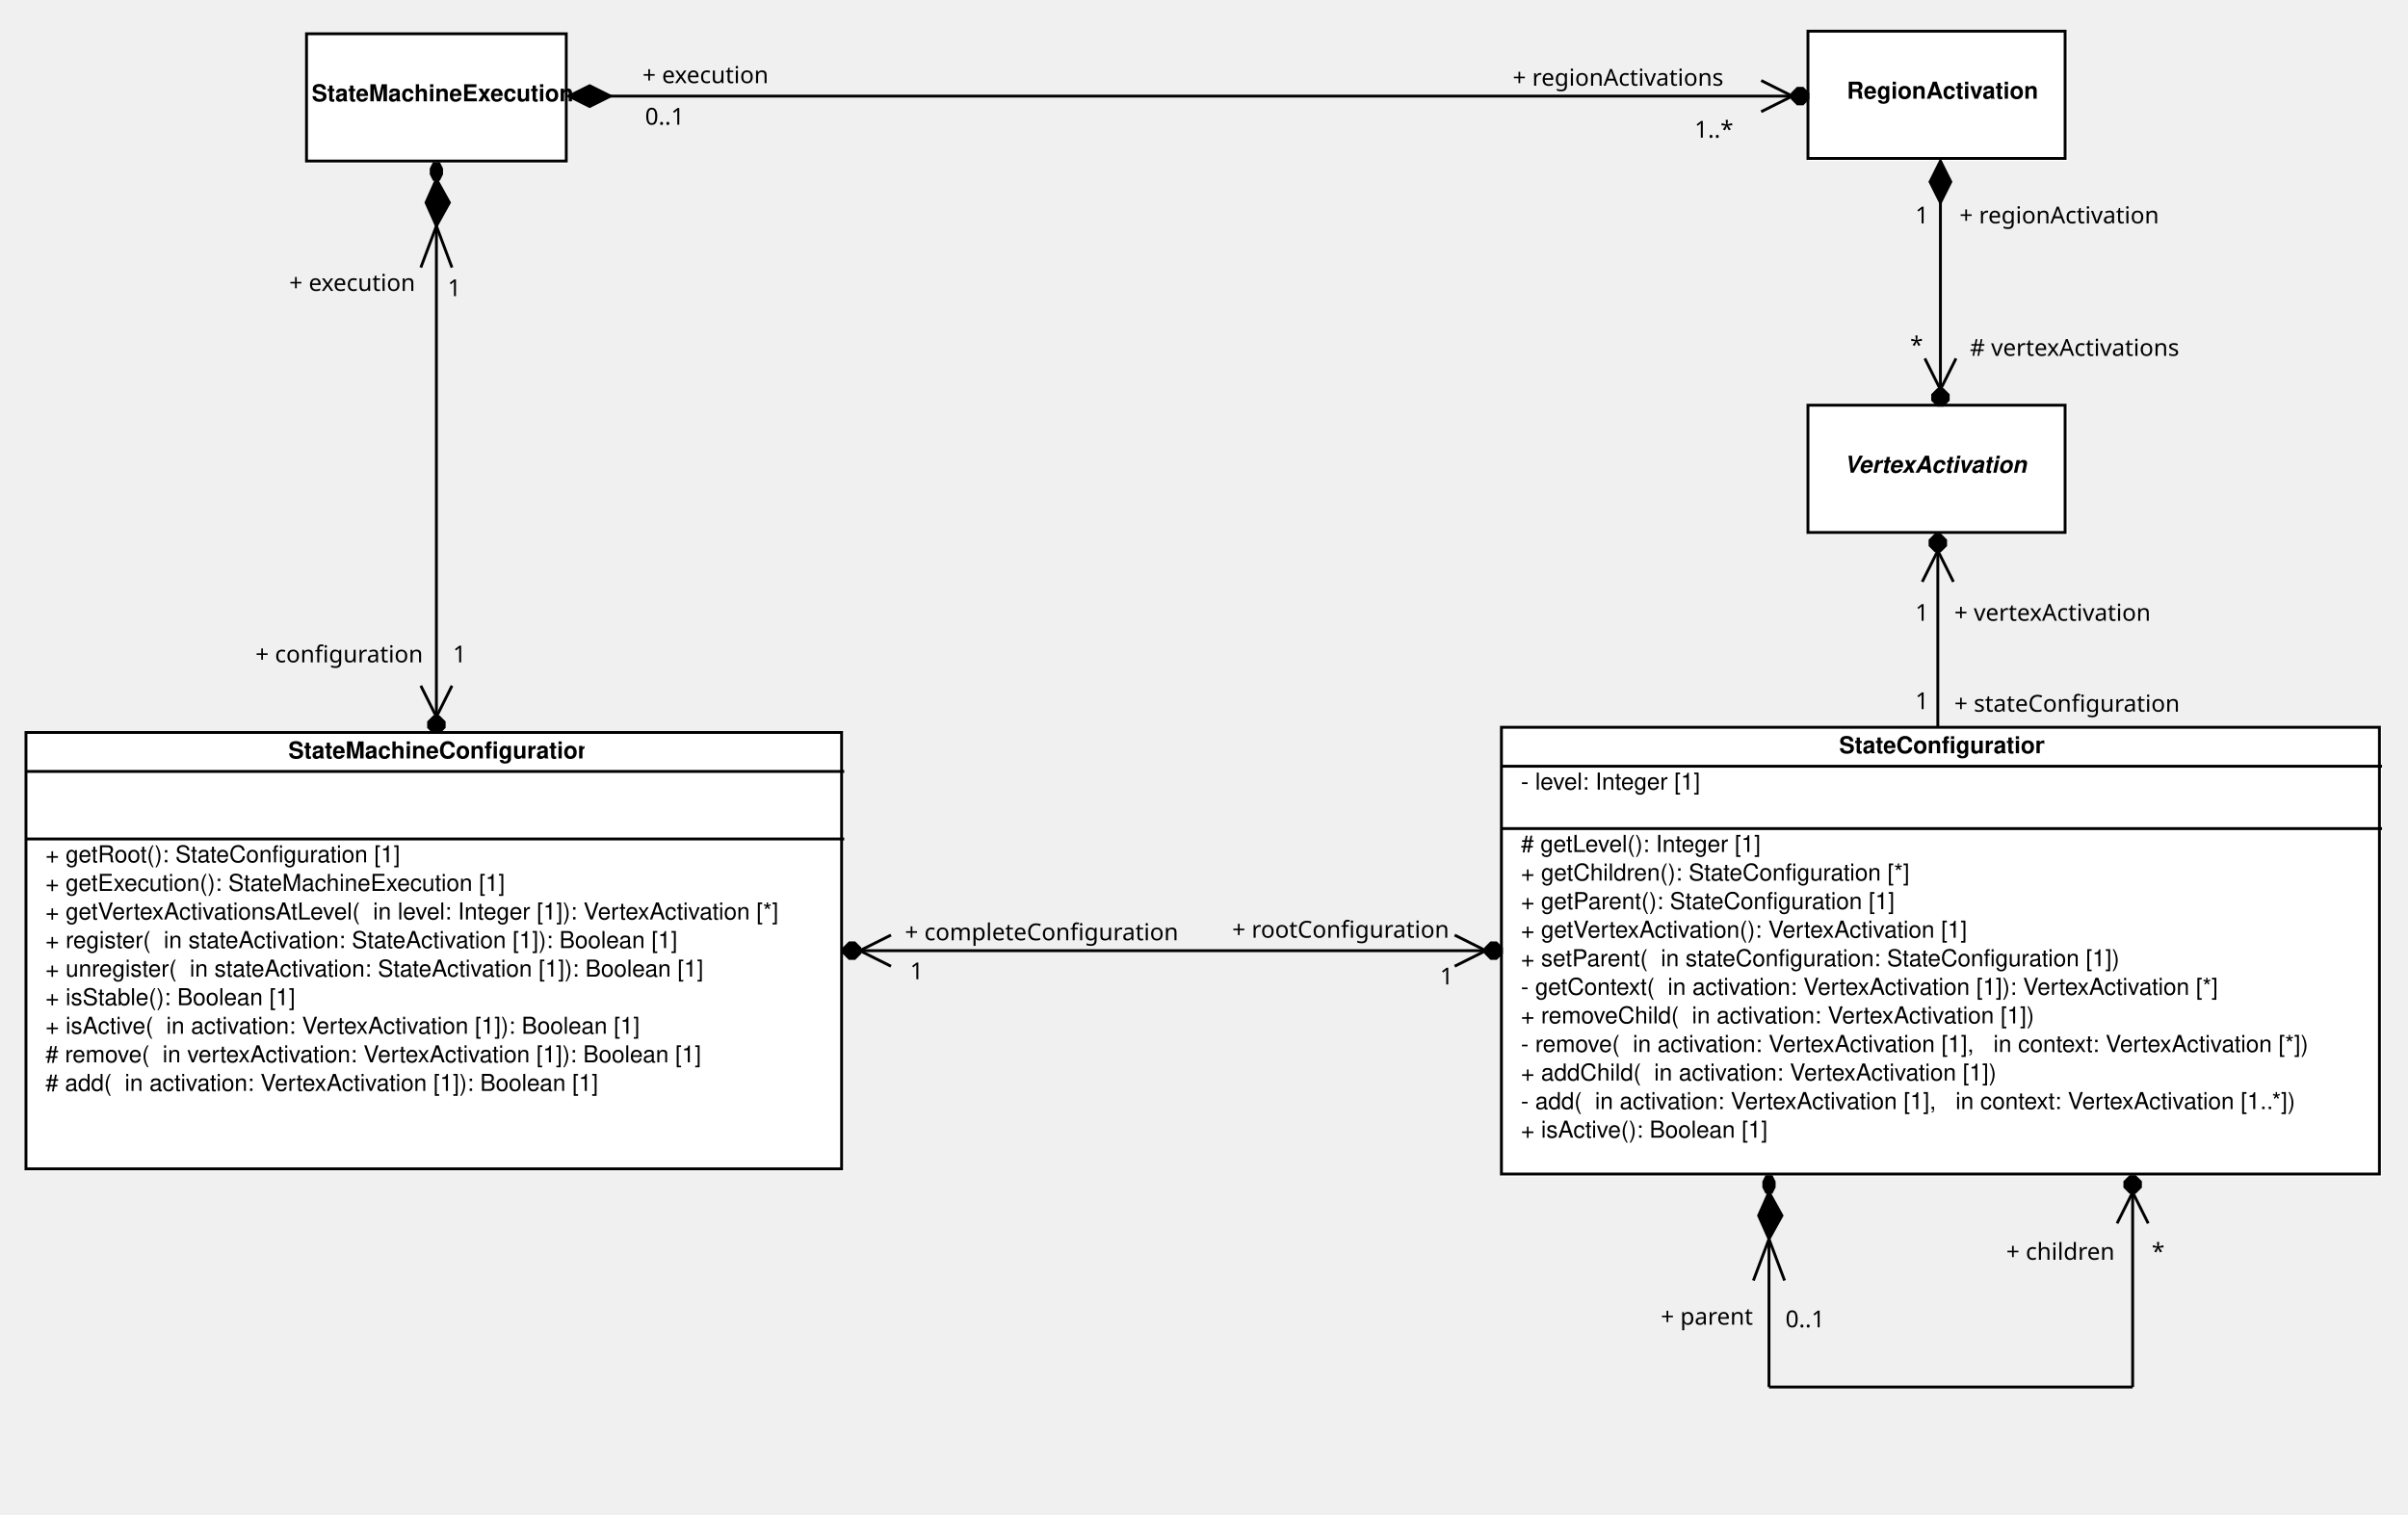
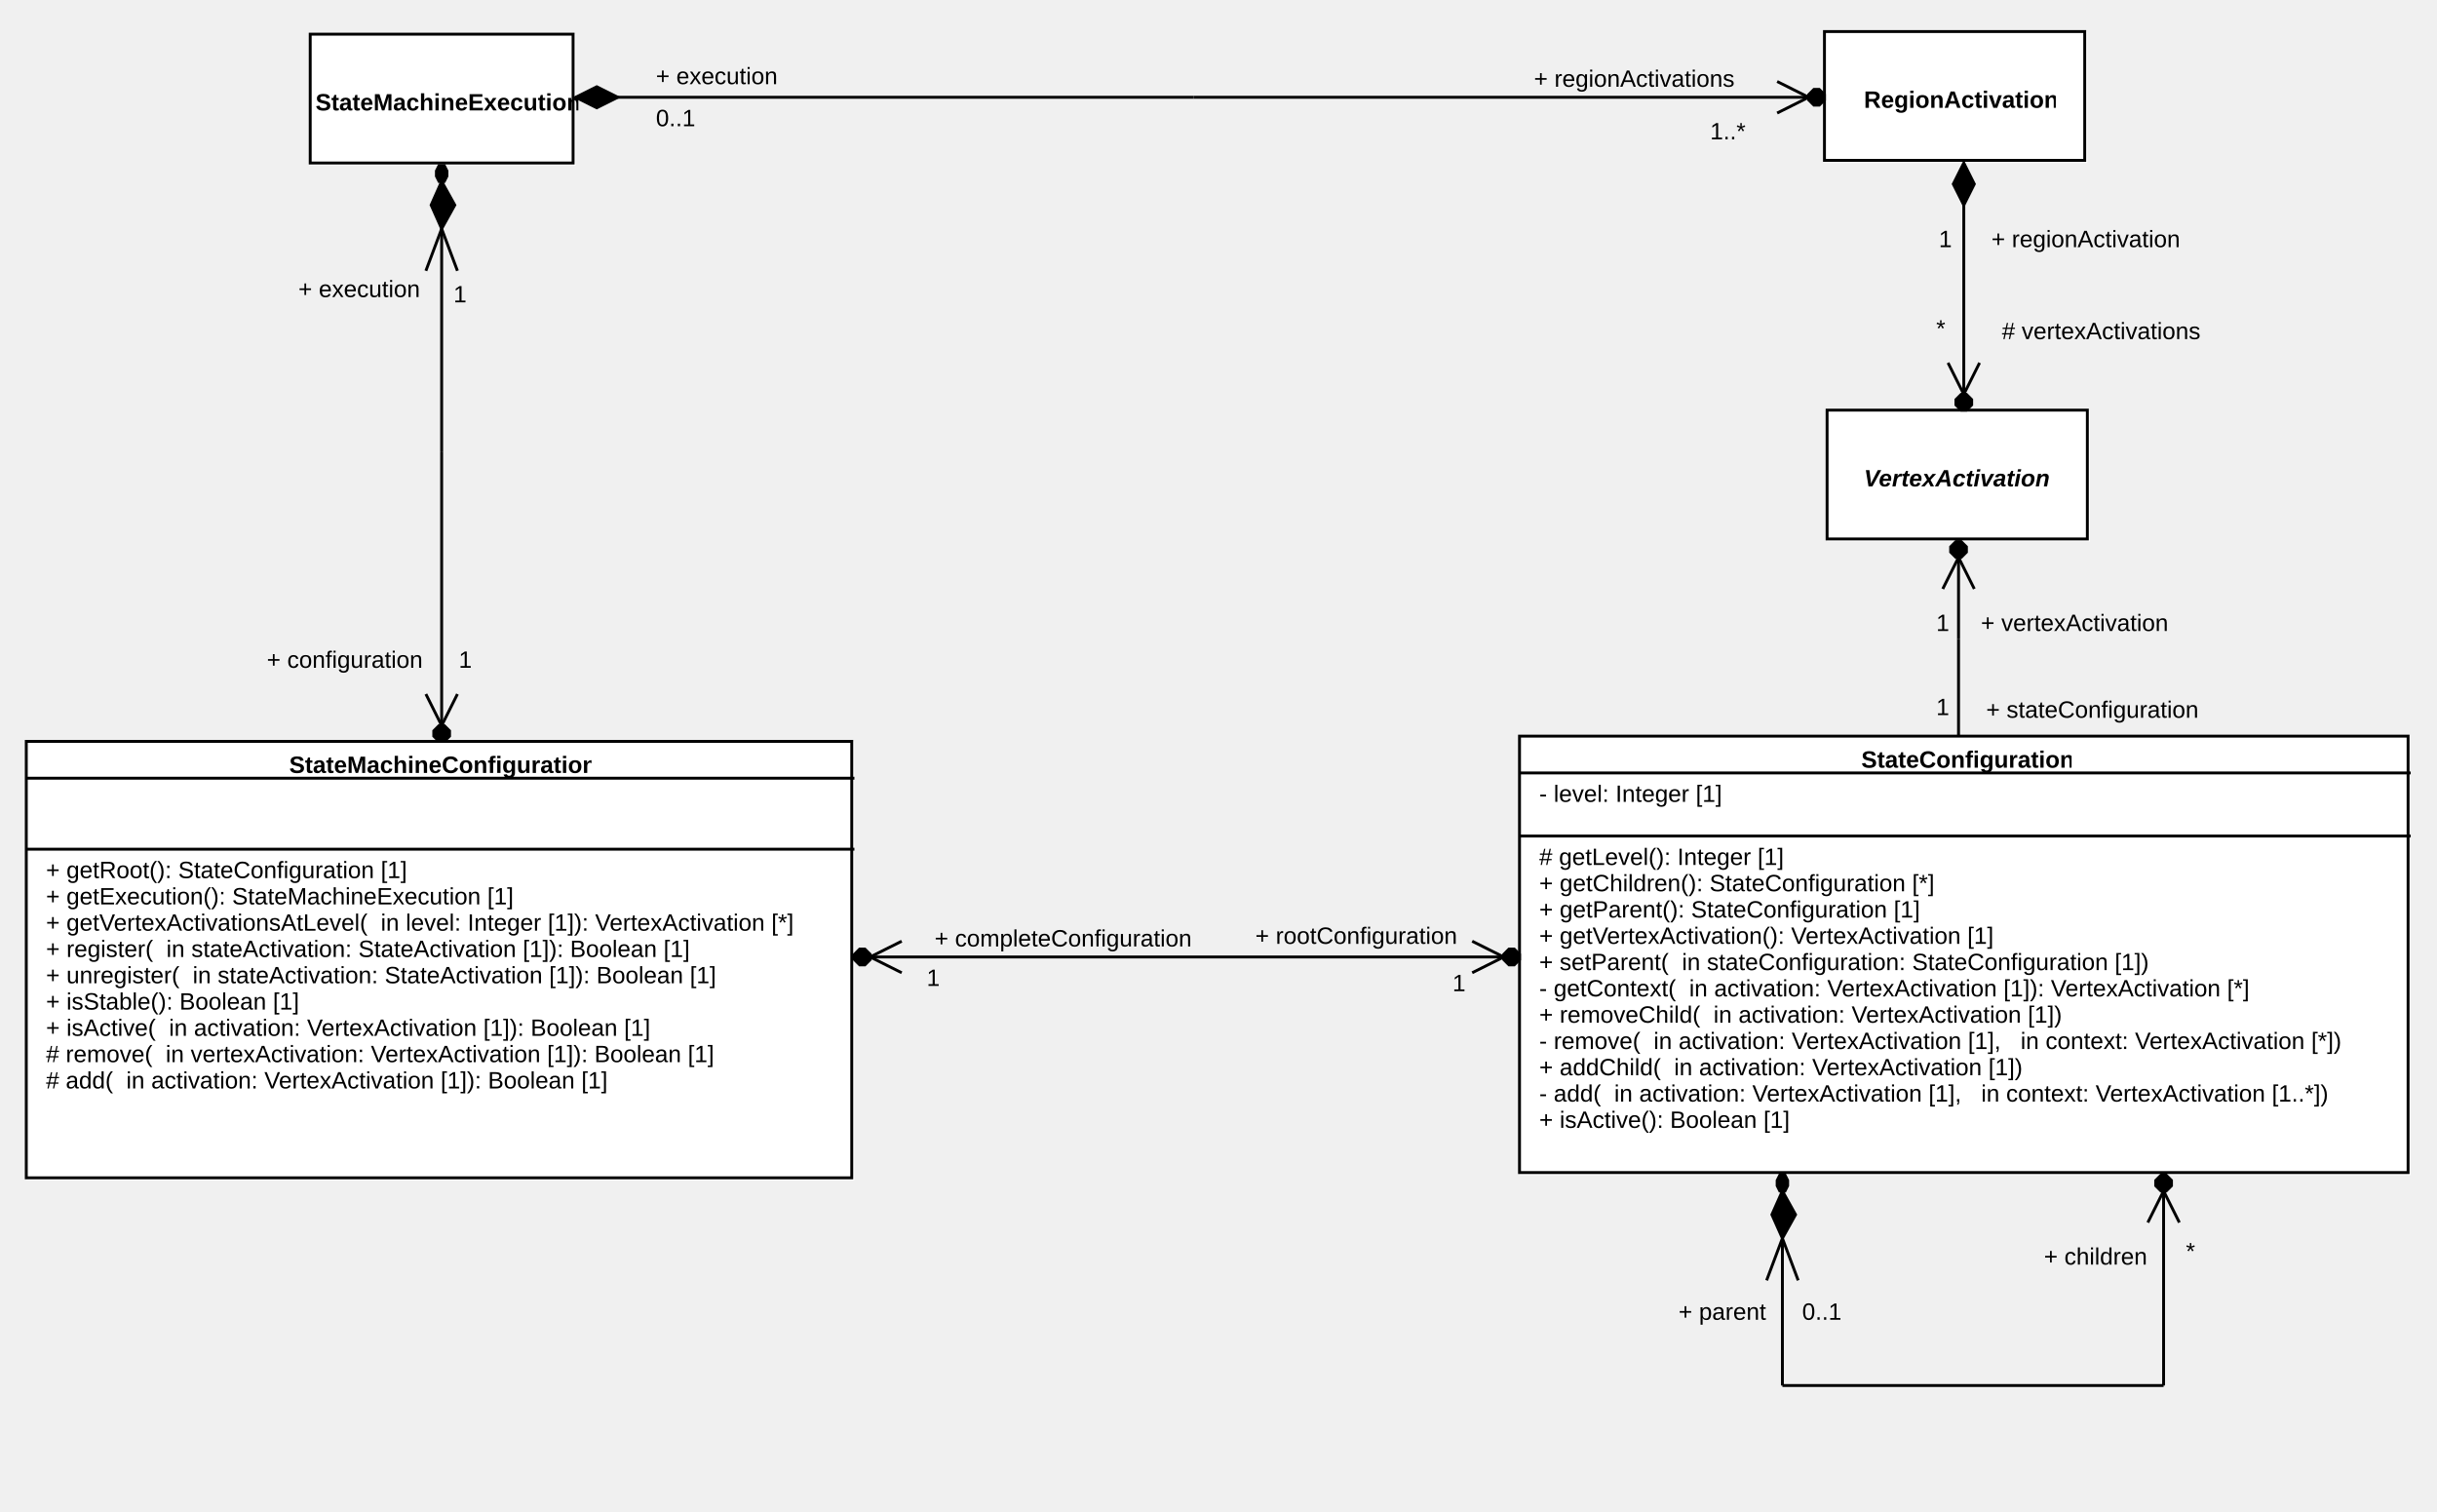
- <svg xmlns="http://www.w3.org/2000/svg" stroke-dasharray="none" shape-rendering="auto" font-family="'Dialog'" width="927" text-rendering="auto" fill-opacity="1" contentScriptType="text/ecmascript" color-interpolation="auto" color-rendering="auto" preserveAspectRatio="xMidYMid meet" font-size="12" viewBox="0 0 927 583" fill="black" stroke="black" image-rendering="auto" stroke-miterlimit="10" zoomAndPan="magnify" version="1.0" stroke-linecap="square" stroke-linejoin="miter" contentStyleType="text/css" font-style="normal" height="583" stroke-width="1" stroke-dashoffset="0" font-weight="normal" stroke-opacity="1">
+ <svg xmlns="http://www.w3.org/2000/svg" stroke-dasharray="none" shape-rendering="auto" font-family="'Dialog'" width="927" text-rendering="auto" fill-opacity="1" contentScriptType="text/ecmascript" color-interpolation="auto" color-rendering="auto" preserveAspectRatio="xMidYMid meet" font-size="12" viewBox="0 0 927 575" fill="black" stroke="black" image-rendering="auto" stroke-miterlimit="10" zoomAndPan="magnify" version="1.0" stroke-linecap="square" stroke-linejoin="miter" contentStyleType="text/css" font-style="normal" height="575" stroke-width="1" stroke-dashoffset="0" font-weight="normal" stroke-opacity="1">
  <defs id="genericDefs" />
  <g>
    <defs id="defs1">
      <clipPath clipPathUnits="userSpaceOnUse" id="clipPath1">
-         <path d="M9 281 L326 281 L326 452 L9 452 L9 281 Z" />
+         <path d="M9 281 L326 281 L326 450 L9 450 L9 281 Z" />
      </clipPath>
      <clipPath clipPathUnits="userSpaceOnUse" id="clipPath2">
-         <path d="M110 284 L225 284 L225 297 L110 297 L110 284 Z" />
+         <path d="M109 284 L225 284 L225 296 L109 296 L109 284 Z" />
      </clipPath>
      <clipPath clipPathUnits="userSpaceOnUse" id="clipPath3">
-         <path d="M9 296 L326 296 L326 323 L9 323 L9 296 Z" />
+         <path d="M9 295 L326 295 L326 323 L9 323 L9 295 Z" />
      </clipPath>
      <clipPath clipPathUnits="userSpaceOnUse" id="clipPath4">
-         <path d="M14 324 L161 324 L161 337 L14 337 L14 324 Z" />
+         <path d="M14 324 L161 324 L161 336 L14 336 L14 324 Z" />
      </clipPath>
      <clipPath clipPathUnits="userSpaceOnUse" id="clipPath5">
-         <path d="M14 335 L204 335 L204 348 L14 348 L14 335 Z" />
+         <path d="M14 334 L204 334 L204 346 L14 346 L14 334 Z" />
      </clipPath>
      <clipPath clipPathUnits="userSpaceOnUse" id="clipPath6">
-         <path d="M14 346 L321 346 L321 359 L14 359 L14 346 Z" />
+         <path d="M14 344 L321 344 L321 356 L14 356 L14 344 Z" />
      </clipPath>
      <clipPath clipPathUnits="userSpaceOnUse" id="clipPath7">
-         <path d="M14 357 L278 357 L278 370 L14 370 L14 357 Z" />
+         <path d="M14 354 L278 354 L278 366 L14 366 L14 354 Z" />
      </clipPath>
      <clipPath clipPathUnits="userSpaceOnUse" id="clipPath8">
-         <path d="M14 368 L288 368 L288 381 L14 381 L14 368 Z" />
+         <path d="M14 364 L288 364 L288 376 L14 376 L14 364 Z" />
      </clipPath>
      <clipPath clipPathUnits="userSpaceOnUse" id="clipPath9">
-         <path d="M14 379 L119 379 L119 392 L14 392 L14 379 Z" />
+         <path d="M14 374 L119 374 L119 386 L14 386 L14 374 Z" />
      </clipPath>
      <clipPath clipPathUnits="userSpaceOnUse" id="clipPath10">
-         <path d="M14 390 L263 390 L263 403 L14 403 L14 390 Z" />
+         <path d="M14 384 L263 384 L263 396 L14 396 L14 384 Z" />
      </clipPath>
      <clipPath clipPathUnits="userSpaceOnUse" id="clipPath11">
-         <path d="M14 401 L287 401 L287 414 L14 414 L14 401 Z" />
+         <path d="M14 394 L287 394 L287 406 L14 406 L14 394 Z" />
      </clipPath>
      <clipPath clipPathUnits="userSpaceOnUse" id="clipPath12">
-         <path d="M14 412 L245 412 L245 425 L14 425 L14 412 Z" />
+         <path d="M14 404 L245 404 L245 416 L14 416 L14 404 Z" />
      </clipPath>
      <clipPath clipPathUnits="userSpaceOnUse" id="clipPath13">
-         <path d="M9 322 L326 322 L326 451 L9 451 L9 322 Z" />
+         <path d="M9 322 L326 322 L326 449 L9 449 L9 322 Z" />
      </clipPath>
      <clipPath clipPathUnits="userSpaceOnUse" id="clipPath14">
-         <path d="M577 279 L918 279 L918 454 L577 454 L577 279 Z" />
+         <path d="M577 279 L918 279 L918 448 L577 448 L577 279 Z" />
      </clipPath>
      <clipPath clipPathUnits="userSpaceOnUse" id="clipPath15">
-         <path d="M707 282 L787 282 L787 295 L707 295 L707 282 Z" />
+         <path d="M707 282 L788 282 L788 294 L707 294 L707 282 Z" />
      </clipPath>
      <clipPath clipPathUnits="userSpaceOnUse" id="clipPath16">
-         <path d="M582 296 L661 296 L661 309 L582 309 L582 296 Z" />
+         <path d="M582 295 L661 295 L661 307 L582 307 L582 295 Z" />
      </clipPath>
      <clipPath clipPathUnits="userSpaceOnUse" id="clipPath17">
-         <path d="M577 294 L918 294 L918 319 L577 319 L577 294 Z" />
+         <path d="M577 293 L918 293 L918 318 L577 318 L577 293 Z" />
      </clipPath>
      <clipPath clipPathUnits="userSpaceOnUse" id="clipPath18">
-         <path d="M582 320 L685 320 L685 333 L582 333 L582 320 Z" />
+         <path d="M582 319 L685 319 L685 331 L582 331 L582 319 Z" />
      </clipPath>
      <clipPath clipPathUnits="userSpaceOnUse" id="clipPath19">
-         <path d="M582 331 L742 331 L742 344 L582 344 L582 331 Z" />
+         <path d="M582 329 L742 329 L742 341 L582 341 L582 329 Z" />
      </clipPath>
      <clipPath clipPathUnits="userSpaceOnUse" id="clipPath20">
-         <path d="M582 342 L737 342 L737 355 L582 355 L582 342 Z" />
+         <path d="M582 339 L737 339 L737 351 L582 351 L582 339 Z" />
      </clipPath>
      <clipPath clipPathUnits="userSpaceOnUse" id="clipPath21">
-         <path d="M582 353 L770 353 L770 366 L582 366 L582 353 Z" />
+         <path d="M582 349 L770 349 L770 361 L582 361 L582 349 Z" />
      </clipPath>
      <clipPath clipPathUnits="userSpaceOnUse" id="clipPath22">
-         <path d="M582 364 L828 364 L828 377 L582 377 L582 364 Z" />
+         <path d="M582 359 L828 359 L828 371 L582 371 L582 359 Z" />
      </clipPath>
      <clipPath clipPathUnits="userSpaceOnUse" id="clipPath23">
-         <path d="M582 375 L875 375 L875 388 L582 388 L582 375 Z" />
+         <path d="M582 369 L875 369 L875 381 L582 381 L582 369 Z" />
      </clipPath>
      <clipPath clipPathUnits="userSpaceOnUse" id="clipPath24">
-         <path d="M582 386 L795 386 L795 399 L582 399 L582 386 Z" />
+         <path d="M582 379 L795 379 L795 391 L582 391 L582 379 Z" />
      </clipPath>
      <clipPath clipPathUnits="userSpaceOnUse" id="clipPath25">
-         <path d="M582 397 L913 397 L913 410 L582 410 L582 397 Z" />
+         <path d="M582 389 L913 389 L913 401 L582 401 L582 389 Z" />
      </clipPath>
      <clipPath clipPathUnits="userSpaceOnUse" id="clipPath26">
-         <path d="M582 408 L780 408 L780 421 L582 421 L582 408 Z" />
+         <path d="M582 399 L780 399 L780 411 L582 411 L582 399 Z" />
      </clipPath>
      <clipPath clipPathUnits="userSpaceOnUse" id="clipPath27">
-         <path d="M582 419 L909 419 L909 432 L582 432 L582 419 Z" />
+         <path d="M582 409 L909 409 L909 421 L582 421 L582 409 Z" />
      </clipPath>
      <clipPath clipPathUnits="userSpaceOnUse" id="clipPath28">
-         <path d="M582 430 L687 430 L687 443 L582 443 L582 430 Z" />
+         <path d="M582 419 L687 419 L687 431 L582 431 L582 419 Z" />
      </clipPath>
      <clipPath clipPathUnits="userSpaceOnUse" id="clipPath29">
-         <path d="M577 318 L918 318 L918 453 L577 453 L577 318 Z" />
+         <path d="M577 317 L918 317 L918 447 L577 447 L577 317 Z" />
      </clipPath>
      <clipPath clipPathUnits="userSpaceOnUse" id="clipPath30">
-         <path d="M695 155 L797 155 L797 207 L695 207 L695 155 Z" />
+         <path d="M694 155 L796 155 L796 207 L694 207 L694 155 Z" />
      </clipPath>
      <clipPath clipPathUnits="userSpaceOnUse" id="clipPath31">
-         <path d="M709 174 L784 174 L784 187 L709 187 L709 174 Z" />
+         <path d="M708 175 L783 175 L783 187 L708 187 L708 175 Z" />
      </clipPath>
      <clipPath clipPathUnits="userSpaceOnUse" id="clipPath32">
        <path d="M117 12 L220 12 L220 64 L117 64 L117 12 Z" />
      </clipPath>
      <clipPath clipPathUnits="userSpaceOnUse" id="clipPath33">
-         <path d="M119 31 L220 31 L220 44 L119 44 L119 31 Z" />
+         <path d="M119 32 L220 32 L220 44 L119 44 L119 32 Z" />
      </clipPath>
      <clipPath clipPathUnits="userSpaceOnUse" id="clipPath34">
-         <path d="M695 11 L797 11 L797 63 L695 63 L695 11 Z" />
+         <path d="M693 11 L795 11 L795 63 L693 63 L693 11 Z" />
      </clipPath>
      <clipPath clipPathUnits="userSpaceOnUse" id="clipPath35">
-         <path d="M710 30 L784 30 L784 43 L710 43 L710 30 Z" />
+         <path d="M708 31 L782 31 L782 43 L708 43 L708 31 Z" />
      </clipPath>
      <clipPath clipPathUnits="userSpaceOnUse" id="clipPath36">
-         <path d="M-1 -1 L928 -1 L928 584 L-1 584 L-1 -1 Z" />
+         <path d="M-1 -1 L928 -1 L928 576 L-1 576 L-1 -1 Z" />
      </clipPath>
      <clipPath clipPathUnits="userSpaceOnUse" id="clipPath37">
-         <path d="M636 500 L678 500 L678 513 L636 513 L636 500 Z" />
+         <path d="M635 492 L674 492 L674 504 L635 504 L635 492 Z" />
      </clipPath>
      <clipPath clipPathUnits="userSpaceOnUse" id="clipPath38">
-         <path d="M769 475 L818 475 L818 488 L769 488 L769 475 Z" />
+         <path d="M774 471 L819 471 L819 483 L774 483 L774 471 Z" />
      </clipPath>
      <clipPath clipPathUnits="userSpaceOnUse" id="clipPath39">
-         <path d="M684 501 L707 501 L707 514 L684 514 L684 501 Z" />
+         <path d="M682 492 L703 492 L703 504 L682 504 L682 492 Z" />
      </clipPath>
      <clipPath clipPathUnits="userSpaceOnUse" id="clipPath40">
-         <path d="M825 475 L835 475 L835 488 L825 488 L825 475 Z" />
+         <path d="M828 469 L837 469 L837 481 L828 481 L828 469 Z" />
      </clipPath>
      <clipPath clipPathUnits="userSpaceOnUse" id="clipPath41">
-         <path d="M674 452 L689 452 L689 495 L674 495 L674 452 Z" />
+         <path d="M671 446 L686 446 L686 489 L671 489 L671 446 Z" />
      </clipPath>
      <clipPath clipPathUnits="userSpaceOnUse" id="clipPath42">
-         <path d="M814 452 L829 452 L829 473 L814 473 L814 452 Z" />
+         <path d="M816 446 L831 446 L831 467 L816 467 L816 446 Z" />
      </clipPath>
      <clipPath clipPathUnits="userSpaceOnUse" id="clipPath43">
-         <path d="M345 352 L460 352 L460 365 L345 365 L345 352 Z" />
+         <path d="M352 350 L456 350 L456 362 L352 362 L352 350 Z" />
      </clipPath>
      <clipPath clipPathUnits="userSpaceOnUse" id="clipPath44">
-         <path d="M471 351 L563 351 L563 364 L471 364 L471 351 Z" />
+         <path d="M474 349 L557 349 L557 361 L474 361 L474 349 Z" />
      </clipPath>
      <clipPath clipPathUnits="userSpaceOnUse" id="clipPath45">
-         <path d="M347 367 L358 367 L358 380 L347 380 L347 367 Z" />
+         <path d="M349 365 L359 365 L359 377 L349 377 L349 365 Z" />
      </clipPath>
      <clipPath clipPathUnits="userSpaceOnUse" id="clipPath46">
-         <path d="M551 369 L562 369 L562 382 L551 382 L551 369 Z" />
+         <path d="M549 367 L559 367 L559 379 L549 379 L549 367 Z" />
      </clipPath>
      <clipPath clipPathUnits="userSpaceOnUse" id="clipPath47">
-         <path d="M324 359 L345 359 L345 374 L324 374 L324 359 Z" />
+         <path d="M324 357 L345 357 L345 372 L324 372 L324 357 Z" />
      </clipPath>
      <clipPath clipPathUnits="userSpaceOnUse" id="clipPath48">
-         <path d="M559 359 L580 359 L580 374 L559 374 L559 359 Z" />
+         <path d="M559 357 L580 357 L580 372 L559 372 L559 357 Z" />
      </clipPath>
      <clipPath clipPathUnits="userSpaceOnUse" id="clipPath49">
-         <path d="M749 264 L845 264 L845 277 L749 277 L749 264 Z" />
+         <path d="M752 263 L840 263 L840 275 L752 275 L752 263 Z" />
      </clipPath>
      <clipPath clipPathUnits="userSpaceOnUse" id="clipPath50">
-         <path d="M749 229 L834 229 L834 242 L749 242 L749 229 Z" />
+         <path d="M750 230 L830 230 L830 242 L750 242 L750 230 Z" />
      </clipPath>
      <clipPath clipPathUnits="userSpaceOnUse" id="clipPath51">
-         <path d="M734 263 L745 263 L745 276 L734 276 L734 263 Z" />
+         <path d="M733 262 L743 262 L743 274 L733 274 L733 262 Z" />
      </clipPath>
      <clipPath clipPathUnits="userSpaceOnUse" id="clipPath52">
-         <path d="M734 229 L745 229 L745 242 L734 242 L734 229 Z" />
+         <path d="M733 230 L743 230 L743 242 L733 242 L733 230 Z" />
      </clipPath>
      <clipPath clipPathUnits="userSpaceOnUse" id="clipPath53">
-         <path d="M739 205 L754 205 L754 226 L739 226 L739 205 Z" />
+         <path d="M738 205 L753 205 L753 226 L738 226 L738 205 Z" />
      </clipPath>
      <clipPath clipPathUnits="userSpaceOnUse" id="clipPath54">
-         <path d="M108 102 L164 102 L164 115 L108 115 L108 102 Z" />
+         <path d="M110 103 L163 103 L163 115 L110 115 L110 103 Z" />
      </clipPath>
      <clipPath clipPathUnits="userSpaceOnUse" id="clipPath55">
-         <path d="M95 245 L167 245 L167 258 L95 258 L95 245 Z" />
+         <path d="M98 244 L164 244 L164 256 L98 256 L98 244 Z" />
      </clipPath>
      <clipPath clipPathUnits="userSpaceOnUse" id="clipPath56">
-         <path d="M169 104 L180 104 L180 117 L169 117 L169 104 Z" />
+         <path d="M169 105 L179 105 L179 117 L169 117 L169 105 Z" />
      </clipPath>
      <clipPath clipPathUnits="userSpaceOnUse" id="clipPath57">
-         <path d="M171 245 L182 245 L182 258 L171 258 L171 245 Z" />
+         <path d="M171 244 L181 244 L181 256 L171 256 L171 244 Z" />
      </clipPath>
      <clipPath clipPathUnits="userSpaceOnUse" id="clipPath58">
        <path d="M161 62 L176 62 L176 105 L161 105 L161 62 Z" />
      </clipPath>
      <clipPath clipPathUnits="userSpaceOnUse" id="clipPath59">
        <path d="M161 263 L176 263 L176 284 L161 284 L161 263 Z" />
      </clipPath>
      <clipPath clipPathUnits="userSpaceOnUse" id="clipPath60">
-         <path d="M244 22 L300 22 L300 35 L244 35 L244 22 Z" />
+         <path d="M246 22 L299 22 L299 34 L246 34 L246 22 Z" />
      </clipPath>
      <clipPath clipPathUnits="userSpaceOnUse" id="clipPath61">
-         <path d="M579 23 L669 23 L669 36 L579 36 L579 23 Z" />
+         <path d="M580 23 L664 23 L664 35 L580 35 L580 23 Z" />
      </clipPath>
      <clipPath clipPathUnits="userSpaceOnUse" id="clipPath62">
-         <path d="M245 38 L268 38 L268 51 L245 51 L245 38 Z" />
+         <path d="M246 38 L267 38 L267 50 L246 50 L246 38 Z" />
      </clipPath>
      <clipPath clipPathUnits="userSpaceOnUse" id="clipPath63">
-         <path d="M649 43 L669 43 L669 56 L649 56 L649 43 Z" />
+         <path d="M647 43 L667 43 L667 55 L647 55 L647 43 Z" />
      </clipPath>
      <clipPath clipPathUnits="userSpaceOnUse" id="clipPath64">
        <path d="M218 32 L237 32 L237 43 L218 43 L218 32 Z" />
      </clipPath>
      <clipPath clipPathUnits="userSpaceOnUse" id="clipPath65">
-         <path d="M677 30 L698 30 L698 45 L677 45 L677 30 Z" />
+         <path d="M675 30 L696 30 L696 45 L675 45 L675 30 Z" />
      </clipPath>
      <clipPath clipPathUnits="userSpaceOnUse" id="clipPath66">
-         <path d="M751 76 L836 76 L836 89 L751 89 L751 76 Z" />
+         <path d="M754 84 L833 84 L833 96 L754 96 L754 84 Z" />
      </clipPath>
      <clipPath clipPathUnits="userSpaceOnUse" id="clipPath67">
-         <path d="M755 127 L845 127 L845 140 L755 140 L755 127 Z" />
+         <path d="M758 119 L843 119 L843 131 L758 131 L758 119 Z" />
      </clipPath>
      <clipPath clipPathUnits="userSpaceOnUse" id="clipPath68">
-         <path d="M734 76 L745 76 L745 89 L734 89 L734 76 Z" />
+         <path d="M734 84 L744 84 L744 96 L734 96 L734 84 Z" />
      </clipPath>
      <clipPath clipPathUnits="userSpaceOnUse" id="clipPath69">
-         <path d="M732 126 L742 126 L742 139 L732 139 L732 126 Z" />
+         <path d="M733 118 L742 118 L742 130 L733 130 L733 118 Z" />
      </clipPath>
      <clipPath clipPathUnits="userSpaceOnUse" id="clipPath70">
        <path d="M742 61 L753 61 L753 80 L742 80 L742 61 Z" />
      </clipPath>
      <clipPath clipPathUnits="userSpaceOnUse" id="clipPath71">
        <path d="M740 137 L755 137 L755 158 L740 158 L740 137 Z" />
      </clipPath>
    </defs>
    <g font-size="11" fill="white" stroke-linejoin="round" stroke="white" stroke-width="0" stroke-miterlimit="0">
-       <rect x="10" y="282" clip-path="url(#clipPath1)" width="315" rx="0" ry="0" height="169" stroke="none" />
-     </g>
-     <g font-size="9" font-family="'Helvetica'" stroke-linejoin="round" font-weight="bold" stroke-width="0" stroke-miterlimit="0">
-       <text xml:space="preserve" x="111" y="292" clip-path="url(#clipPath2)" stroke="none">StateMachineConfiguration</text>
+       <rect x="10" y="282" clip-path="url(#clipPath1)" width="315" rx="0" ry="0" height="167" stroke="none" />
+     </g>
+     <g font-size="9" font-family="'Arial'" stroke-linejoin="round" font-weight="bold" stroke-width="0" stroke-miterlimit="0">
+       <text xml:space="preserve" x="110" y="294" clip-path="url(#clipPath2)" stroke="none">StateMachineConfiguration</text>
    </g>
    <g font-size="11" stroke-width="1.1" stroke-linecap="butt">
-       <line clip-path="url(#clipPath3)" fill="none" x1="10" x2="325" y1="297" y2="297" />
-       <text x="15" font-size="9" y="332" clip-path="url(#clipPath4)" font-family="'Helvetica'" stroke="none" xml:space="preserve"> + getRoot(): StateConfiguration [1]</text>
-       <text x="15" font-size="9" y="343" clip-path="url(#clipPath5)" font-family="'Helvetica'" stroke="none" xml:space="preserve"> + getExecution(): StateMachineExecution [1]</text>
-       <text x="15" font-size="9" y="354" clip-path="url(#clipPath6)" font-family="'Helvetica'" stroke="none" xml:space="preserve"> + getVertexActivationsAtLevel(  in level: Integer [1]): VertexActivation [*]</text>
-       <text x="15" font-size="9" y="365" clip-path="url(#clipPath7)" font-family="'Helvetica'" stroke="none" xml:space="preserve"> + register(  in stateActivation: StateActivation [1]): Boolean [1]</text>
-       <text x="15" font-size="9" y="376" clip-path="url(#clipPath8)" font-family="'Helvetica'" stroke="none" xml:space="preserve"> + unregister(  in stateActivation: StateActivation [1]): Boolean [1]</text>
-       <text x="15" font-size="9" y="387" clip-path="url(#clipPath9)" font-family="'Helvetica'" stroke="none" xml:space="preserve"> + isStable(): Boolean [1]</text>
-       <text x="15" font-size="9" y="398" clip-path="url(#clipPath10)" font-family="'Helvetica'" stroke="none" xml:space="preserve"> + isActive(  in activation: VertexActivation [1]): Boolean [1]</text>
-       <text x="15" font-size="9" y="409" clip-path="url(#clipPath11)" font-family="'Helvetica'" stroke="none" xml:space="preserve"> # remove(  in vertexActivation: VertexActivation [1]): Boolean [1]</text>
-       <text x="15" font-size="9" y="420" clip-path="url(#clipPath12)" font-family="'Helvetica'" stroke="none" xml:space="preserve"> # add(  in activation: VertexActivation [1]): Boolean [1]</text>
+       <line clip-path="url(#clipPath3)" fill="none" x1="10" x2="325" y1="296" y2="296" />
+       <text x="15" font-size="9" y="334" clip-path="url(#clipPath4)" font-family="'Arial'" stroke="none" xml:space="preserve"> + getRoot(): StateConfiguration [1]</text>
+       <text x="15" font-size="9" y="344" clip-path="url(#clipPath5)" font-family="'Arial'" stroke="none" xml:space="preserve"> + getExecution(): StateMachineExecution [1]</text>
+       <text x="15" font-size="9" y="354" clip-path="url(#clipPath6)" font-family="'Arial'" stroke="none" xml:space="preserve"> + getVertexActivationsAtLevel(  in level: Integer [1]): VertexActivation [*]</text>
+       <text x="15" font-size="9" y="364" clip-path="url(#clipPath7)" font-family="'Arial'" stroke="none" xml:space="preserve"> + register(  in stateActivation: StateActivation [1]): Boolean [1]</text>
+       <text x="15" font-size="9" y="374" clip-path="url(#clipPath8)" font-family="'Arial'" stroke="none" xml:space="preserve"> + unregister(  in stateActivation: StateActivation [1]): Boolean [1]</text>
+       <text x="15" font-size="9" y="384" clip-path="url(#clipPath9)" font-family="'Arial'" stroke="none" xml:space="preserve"> + isStable(): Boolean [1]</text>
+       <text x="15" font-size="9" y="394" clip-path="url(#clipPath10)" font-family="'Arial'" stroke="none" xml:space="preserve"> + isActive(  in activation: VertexActivation [1]): Boolean [1]</text>
+       <text x="15" font-size="9" y="404" clip-path="url(#clipPath11)" font-family="'Arial'" stroke="none" xml:space="preserve"> # remove(  in vertexActivation: VertexActivation [1]): Boolean [1]</text>
+       <text x="15" font-size="9" y="414" clip-path="url(#clipPath12)" font-family="'Arial'" stroke="none" xml:space="preserve"> # add(  in activation: VertexActivation [1]): Boolean [1]</text>
      <line clip-path="url(#clipPath13)" fill="none" x1="10" x2="325" y1="323" y2="323" />
-       <rect x="10" y="282" clip-path="url(#clipPath1)" fill="none" width="314" rx="0" ry="0" height="168" />
-       <rect x="578" y="280" clip-path="url(#clipPath14)" fill="white" width="339" rx="0" ry="0" height="173" stroke="none" />
-       <text x="708" font-size="9" y="290" clip-path="url(#clipPath15)" font-family="'Helvetica'" stroke="none" font-weight="bold" xml:space="preserve">StateConfiguration</text>
-       <text x="583" font-size="9" y="304" clip-path="url(#clipPath16)" font-family="'Helvetica'" stroke="none" xml:space="preserve"> - level: Integer [1]</text>
-       <line clip-path="url(#clipPath17)" fill="none" x1="578" x2="917" y1="295" y2="295" />
-       <text x="583" font-size="9" y="328" clip-path="url(#clipPath18)" font-family="'Helvetica'" stroke="none" xml:space="preserve"> # getLevel(): Integer [1]</text>
-       <text x="583" font-size="9" y="339" clip-path="url(#clipPath19)" font-family="'Helvetica'" stroke="none" xml:space="preserve"> + getChildren(): StateConfiguration [*]</text>
-       <text x="583" font-size="9" y="350" clip-path="url(#clipPath20)" font-family="'Helvetica'" stroke="none" xml:space="preserve"> + getParent(): StateConfiguration [1]</text>
-       <text x="583" font-size="9" y="361" clip-path="url(#clipPath21)" font-family="'Helvetica'" stroke="none" xml:space="preserve"> + getVertexActivation(): VertexActivation [1]</text>
-       <text x="583" font-size="9" y="372" clip-path="url(#clipPath22)" font-family="'Helvetica'" stroke="none" xml:space="preserve"> + setParent(  in stateConfiguration: StateConfiguration [1])</text>
-       <text x="583" font-size="9" y="383" clip-path="url(#clipPath23)" font-family="'Helvetica'" stroke="none" xml:space="preserve"> - getContext(  in activation: VertexActivation [1]): VertexActivation [*]</text>
-       <text x="583" font-size="9" y="394" clip-path="url(#clipPath24)" font-family="'Helvetica'" stroke="none" xml:space="preserve"> + removeChild(  in activation: VertexActivation [1])</text>
-       <text x="583" font-size="9" y="405" clip-path="url(#clipPath25)" font-family="'Helvetica'" stroke="none" xml:space="preserve"> - remove(  in activation: VertexActivation [1],   in context: VertexActivation [*])</text>
-       <text x="583" font-size="9" y="416" clip-path="url(#clipPath26)" font-family="'Helvetica'" stroke="none" xml:space="preserve"> + addChild(  in activation: VertexActivation [1])</text>
-       <text x="583" font-size="9" y="427" clip-path="url(#clipPath27)" font-family="'Helvetica'" stroke="none" xml:space="preserve"> - add(  in activation: VertexActivation [1],   in context: VertexActivation [1..*])</text>
-       <text x="583" font-size="9" y="438" clip-path="url(#clipPath28)" font-family="'Helvetica'" stroke="none" xml:space="preserve"> + isActive(): Boolean [1]</text>
-       <line clip-path="url(#clipPath29)" fill="none" x1="578" x2="917" y1="319" y2="319" />
-       <rect x="578" y="280" clip-path="url(#clipPath14)" fill="none" width="338" rx="0" ry="0" height="172" />
-       <rect x="696" y="156" clip-path="url(#clipPath30)" fill="white" width="100" rx="0" ry="0" height="50" stroke="none" />
-     </g>
-     <g stroke-linecap="butt" font-size="9" font-family="'Helvetica'" font-style="italic" font-weight="bold" stroke-width="1.1">
-       <text xml:space="preserve" x="710" y="182" clip-path="url(#clipPath31)" stroke="none">VertexActivation</text>
+       <rect x="10" y="282" clip-path="url(#clipPath1)" fill="none" width="314" rx="0" ry="0" height="166" />
+       <rect x="578" y="280" clip-path="url(#clipPath14)" fill="white" width="339" rx="0" ry="0" height="167" stroke="none" />
+       <text x="708" font-size="9" y="292" clip-path="url(#clipPath15)" font-family="'Arial'" stroke="none" font-weight="bold" xml:space="preserve">StateConfiguration</text>
+       <text x="583" font-size="9" y="305" clip-path="url(#clipPath16)" font-family="'Arial'" stroke="none" xml:space="preserve"> - level: Integer [1]</text>
+       <line clip-path="url(#clipPath17)" fill="none" x1="578" x2="917" y1="294" y2="294" />
+       <text x="583" font-size="9" y="329" clip-path="url(#clipPath18)" font-family="'Arial'" stroke="none" xml:space="preserve"> # getLevel(): Integer [1]</text>
+       <text x="583" font-size="9" y="339" clip-path="url(#clipPath19)" font-family="'Arial'" stroke="none" xml:space="preserve"> + getChildren(): StateConfiguration [*]</text>
+       <text x="583" font-size="9" y="349" clip-path="url(#clipPath20)" font-family="'Arial'" stroke="none" xml:space="preserve"> + getParent(): StateConfiguration [1]</text>
+       <text x="583" font-size="9" y="359" clip-path="url(#clipPath21)" font-family="'Arial'" stroke="none" xml:space="preserve"> + getVertexActivation(): VertexActivation [1]</text>
+       <text x="583" font-size="9" y="369" clip-path="url(#clipPath22)" font-family="'Arial'" stroke="none" xml:space="preserve"> + setParent(  in stateConfiguration: StateConfiguration [1])</text>
+       <text x="583" font-size="9" y="379" clip-path="url(#clipPath23)" font-family="'Arial'" stroke="none" xml:space="preserve"> - getContext(  in activation: VertexActivation [1]): VertexActivation [*]</text>
+       <text x="583" font-size="9" y="389" clip-path="url(#clipPath24)" font-family="'Arial'" stroke="none" xml:space="preserve"> + removeChild(  in activation: VertexActivation [1])</text>
+       <text x="583" font-size="9" y="399" clip-path="url(#clipPath25)" font-family="'Arial'" stroke="none" xml:space="preserve"> - remove(  in activation: VertexActivation [1],   in context: VertexActivation [*])</text>
+       <text x="583" font-size="9" y="409" clip-path="url(#clipPath26)" font-family="'Arial'" stroke="none" xml:space="preserve"> + addChild(  in activation: VertexActivation [1])</text>
+       <text x="583" font-size="9" y="419" clip-path="url(#clipPath27)" font-family="'Arial'" stroke="none" xml:space="preserve"> - add(  in activation: VertexActivation [1],   in context: VertexActivation [1..*])</text>
+       <text x="583" font-size="9" y="429" clip-path="url(#clipPath28)" font-family="'Arial'" stroke="none" xml:space="preserve"> + isActive(): Boolean [1]</text>
+       <line clip-path="url(#clipPath29)" fill="none" x1="578" x2="917" y1="318" y2="318" />
+       <rect x="578" y="280" clip-path="url(#clipPath14)" fill="none" width="338" rx="0" ry="0" height="166" />
+       <rect x="695" y="156" clip-path="url(#clipPath30)" fill="white" width="100" rx="0" ry="0" height="50" stroke="none" />
+     </g>
+     <g stroke-linecap="butt" font-size="9" font-family="'Arial'" font-style="italic" font-weight="bold" stroke-width="1.1">
+       <text xml:space="preserve" x="709" y="185" clip-path="url(#clipPath31)" stroke="none">VertexActivation</text>
    </g>
    <g font-size="11" stroke-width="1.1" stroke-linecap="butt">
-       <rect x="696" y="156" clip-path="url(#clipPath30)" fill="none" width="99" rx="0" ry="0" height="49" />
+       <rect x="695" y="156" clip-path="url(#clipPath30)" fill="none" width="99" rx="0" ry="0" height="49" />
      <rect x="118" y="13" clip-path="url(#clipPath32)" fill="white" width="101" rx="0" ry="0" height="50" stroke="none" />
-       <text x="120" font-size="9" y="39" clip-path="url(#clipPath33)" font-family="'Helvetica'" stroke="none" font-weight="bold" xml:space="preserve">StateMachineExecution</text>
+       <text x="120" font-size="9" y="42" clip-path="url(#clipPath33)" font-family="'Arial'" stroke="none" font-weight="bold" xml:space="preserve">StateMachineExecution</text>
      <rect x="118" y="13" clip-path="url(#clipPath32)" fill="none" width="100" rx="0" ry="0" height="49" />
-       <rect x="696" y="12" clip-path="url(#clipPath34)" fill="white" width="100" rx="0" ry="0" height="50" stroke="none" />
-       <text x="711" font-size="9" y="38" clip-path="url(#clipPath35)" font-family="'Helvetica'" stroke="none" font-weight="bold" xml:space="preserve">RegionActivation</text>
-       <rect x="696" y="12" clip-path="url(#clipPath34)" fill="none" width="99" rx="0" ry="0" height="49" />
-       <line clip-path="url(#clipPath36)" fill="none" text-rendering="optimizeLegibility" x1="681" x2="681" y1="453" y2="534" />
-       <line clip-path="url(#clipPath36)" fill="none" text-rendering="optimizeLegibility" x1="681" x2="821" y1="534" y2="534" />
-       <line clip-path="url(#clipPath36)" fill="none" text-rendering="optimizeLegibility" x1="821" x2="821" y1="534" y2="453" />
-       <text x="637" font-size="9" y="510" clip-path="url(#clipPath37)" text-rendering="optimizeLegibility" stroke="none" xml:space="preserve"> + parent</text>
-       <text x="770" font-size="9" y="485" clip-path="url(#clipPath38)" text-rendering="optimizeLegibility" stroke="none" xml:space="preserve"> + children</text>
-       <text x="685" font-size="9" y="511" clip-path="url(#clipPath39)" text-rendering="optimizeLegibility" stroke="none" xml:space="preserve"> 0..1</text>
-       <text x="826" font-size="9" y="485" clip-path="url(#clipPath40)" text-rendering="optimizeLegibility" stroke="none" xml:space="preserve"> *</text>
-       <polygon text-rendering="optimizeLegibility" clip-path="url(#clipPath41)" points=" 682 453 683 455 683 457 682 459 681 459 686 468 681 477 687 493 681 477 675 493 681 477 677 468 681 459 680 459 679 457 679 455 680 453" stroke="none" />
-       <polygon fill="none" text-rendering="optimizeLegibility" clip-path="url(#clipPath41)" points=" 682 453 683 455 683 457 682 459 681 459 686 468 681 477 687 493 681 477 675 493 681 477 677 468 681 459 680 459 679 457 679 455 680 453" />
-       <polygon text-rendering="optimizeLegibility" clip-path="url(#clipPath42)" points=" 822 453 824 455 824 457 822 459 821 459 827 471 821 459 815 471 821 459 820 459 818 457 818 455 820 453" stroke="none" />
-       <polygon fill="none" text-rendering="optimizeLegibility" clip-path="url(#clipPath42)" points=" 822 453 824 455 824 457 822 459 821 459 827 471 821 459 815 471 821 459 820 459 818 457 818 455 820 453" />
-       <line clip-path="url(#clipPath36)" fill="none" text-rendering="optimizeLegibility" x1="325" x2="578" y1="366" y2="366" />
-       <text x="346" font-size="9" y="362" clip-path="url(#clipPath43)" text-rendering="optimizeLegibility" stroke="none" xml:space="preserve"> + completeConfiguration</text>
-       <text x="472" font-size="9" y="361" clip-path="url(#clipPath44)" text-rendering="optimizeLegibility" stroke="none" xml:space="preserve"> + rootConfiguration</text>
-       <text x="348" font-size="9" y="377" clip-path="url(#clipPath45)" text-rendering="optimizeLegibility" stroke="none" xml:space="preserve"> 1</text>
-       <text x="552" font-size="9" y="379" clip-path="url(#clipPath46)" text-rendering="optimizeLegibility" stroke="none" xml:space="preserve"> 1</text>
-       <polygon text-rendering="optimizeLegibility" clip-path="url(#clipPath47)" points=" 325 365 327 363 329 363 331 365 331 366 343 360 331 366 343 372 331 366 331 367 329 369 327 369 325 367" stroke="none" />
-       <polygon fill="none" text-rendering="optimizeLegibility" clip-path="url(#clipPath47)" points=" 325 365 327 363 329 363 331 365 331 366 343 360 331 366 343 372 331 366 331 367 329 369 327 369 325 367" />
-       <polygon text-rendering="optimizeLegibility" clip-path="url(#clipPath48)" points=" 578 367 576 369 574 369 572 367 572 366 560 372 572 366 560 360 572 366 572 365 574 363 576 363 578 365" stroke="none" />
-       <polygon fill="none" text-rendering="optimizeLegibility" clip-path="url(#clipPath48)" points=" 578 367 576 369 574 369 572 367 572 366 560 372 572 366 560 360 572 366 572 365 574 363 576 363 578 365" />
-       <line clip-path="url(#clipPath36)" fill="none" text-rendering="optimizeLegibility" x1="746" x2="746" y1="280" y2="206" />
-       <text x="750" font-size="9" y="274" clip-path="url(#clipPath49)" text-rendering="optimizeLegibility" stroke="none" xml:space="preserve"> + stateConfiguration</text>
-       <text x="750" font-size="9" y="239" clip-path="url(#clipPath50)" text-rendering="optimizeLegibility" stroke="none" xml:space="preserve"> + vertexActivation</text>
-       <text x="735" font-size="9" y="273" clip-path="url(#clipPath51)" text-rendering="optimizeLegibility" stroke="none" xml:space="preserve"> 1</text>
-       <text x="735" font-size="9" y="239" clip-path="url(#clipPath52)" text-rendering="optimizeLegibility" stroke="none" xml:space="preserve"> 1</text>
-       <polygon text-rendering="optimizeLegibility" clip-path="url(#clipPath53)" points=" 747 206 749 208 749 210 747 212 746 212 752 224 746 212 740 224 746 212 745 212 743 210 743 208 745 206" stroke="none" />
-       <polygon fill="none" text-rendering="optimizeLegibility" clip-path="url(#clipPath53)" points=" 747 206 749 208 749 210 747 212 746 212 752 224 746 212 740 224 746 212 745 212 743 210 743 208 745 206" />
-       <line clip-path="url(#clipPath36)" fill="none" text-rendering="optimizeLegibility" x1="168" x2="168" y1="63" y2="282" />
-       <text x="109" font-size="9" y="112" clip-path="url(#clipPath54)" text-rendering="optimizeLegibility" stroke="none" xml:space="preserve"> + execution</text>
-       <text x="96" font-size="9" y="255" clip-path="url(#clipPath55)" text-rendering="optimizeLegibility" stroke="none" xml:space="preserve"> + configuration</text>
-       <text x="170" font-size="9" y="114" clip-path="url(#clipPath56)" text-rendering="optimizeLegibility" stroke="none" xml:space="preserve"> 1</text>
-       <text x="172" font-size="9" y="255" clip-path="url(#clipPath57)" text-rendering="optimizeLegibility" stroke="none" xml:space="preserve"> 1</text>
+       <rect x="694" y="12" clip-path="url(#clipPath34)" fill="white" width="100" rx="0" ry="0" height="50" stroke="none" />
+       <text x="709" font-size="9" y="41" clip-path="url(#clipPath35)" font-family="'Arial'" stroke="none" font-weight="bold" xml:space="preserve">RegionActivation</text>
+       <rect x="694" y="12" clip-path="url(#clipPath34)" fill="none" width="99" rx="0" ry="0" height="49" />
+       <line clip-path="url(#clipPath36)" fill="none" text-rendering="optimizeLegibility" x1="678" x2="678" y1="447" y2="527" />
+       <line clip-path="url(#clipPath36)" fill="none" text-rendering="optimizeLegibility" x1="678" x2="823" y1="527" y2="527" />
+       <line clip-path="url(#clipPath36)" fill="none" text-rendering="optimizeLegibility" x1="823" x2="823" y1="527" y2="447" />
+       <text x="636" font-size="9" y="502" clip-path="url(#clipPath37)" text-rendering="optimizeLegibility" font-family="'Arial'" stroke="none" xml:space="preserve"> + parent</text>
+       <text x="775" font-size="9" y="481" clip-path="url(#clipPath38)" text-rendering="optimizeLegibility" font-family="'Arial'" stroke="none" xml:space="preserve"> + children</text>
+       <text x="683" font-size="9" y="502" clip-path="url(#clipPath39)" text-rendering="optimizeLegibility" font-family="'Arial'" stroke="none" xml:space="preserve"> 0..1</text>
+       <text x="829" font-size="9" y="479" clip-path="url(#clipPath40)" text-rendering="optimizeLegibility" font-family="'Arial'" stroke="none" xml:space="preserve"> *</text>
+       <polygon text-rendering="optimizeLegibility" clip-path="url(#clipPath41)" points=" 679 447 680 449 680 451 679 453 678 453 683 462 678 471 684 487 678 471 672 487 678 471 674 462 678 453 677 453 676 451 676 449 677 447" stroke="none" />
+       <polygon fill="none" text-rendering="optimizeLegibility" clip-path="url(#clipPath41)" points=" 679 447 680 449 680 451 679 453 678 453 683 462 678 471 684 487 678 471 672 487 678 471 674 462 678 453 677 453 676 451 676 449 677 447" />
+       <polygon text-rendering="optimizeLegibility" clip-path="url(#clipPath42)" points=" 824 447 826 449 826 451 824 453 823 453 829 465 823 453 817 465 823 453 822 453 820 451 820 449 822 447" stroke="none" />
+       <polygon fill="none" text-rendering="optimizeLegibility" clip-path="url(#clipPath42)" points=" 824 447 826 449 826 451 824 453 823 453 829 465 823 453 817 465 823 453 822 453 820 451 820 449 822 447" />
+       <line clip-path="url(#clipPath36)" fill="none" text-rendering="optimizeLegibility" x1="325" x2="578" y1="364" y2="364" />
+       <text x="353" font-size="9" y="360" clip-path="url(#clipPath43)" text-rendering="optimizeLegibility" font-family="'Arial'" stroke="none" xml:space="preserve"> + completeConfiguration</text>
+       <text x="475" font-size="9" y="359" clip-path="url(#clipPath44)" text-rendering="optimizeLegibility" font-family="'Arial'" stroke="none" xml:space="preserve"> + rootConfiguration</text>
+       <text x="350" font-size="9" y="375" clip-path="url(#clipPath45)" text-rendering="optimizeLegibility" font-family="'Arial'" stroke="none" xml:space="preserve"> 1</text>
+       <text x="550" font-size="9" y="377" clip-path="url(#clipPath46)" text-rendering="optimizeLegibility" font-family="'Arial'" stroke="none" xml:space="preserve"> 1</text>
+       <polygon text-rendering="optimizeLegibility" clip-path="url(#clipPath47)" points=" 325 363 327 361 329 361 331 363 331 364 343 358 331 364 343 370 331 364 331 365 329 367 327 367 325 365" stroke="none" />
+       <polygon fill="none" text-rendering="optimizeLegibility" clip-path="url(#clipPath47)" points=" 325 363 327 361 329 361 331 363 331 364 343 358 331 364 343 370 331 364 331 365 329 367 327 367 325 365" />
+       <polygon text-rendering="optimizeLegibility" clip-path="url(#clipPath48)" points=" 578 365 576 367 574 367 572 365 572 364 560 370 572 364 560 358 572 364 572 363 574 361 576 361 578 363" stroke="none" />
+       <polygon fill="none" text-rendering="optimizeLegibility" clip-path="url(#clipPath48)" points=" 578 365 576 367 574 367 572 365 572 364 560 370 572 364 560 358 572 364 572 363 574 361 576 361 578 363" />
+       <line clip-path="url(#clipPath36)" fill="none" text-rendering="optimizeLegibility" x1="745" x2="745" y1="280" y2="243" />
+       <line clip-path="url(#clipPath36)" fill="none" text-rendering="optimizeLegibility" x1="745" x2="745" y1="243" y2="206" />
+       <text x="753" font-size="9" y="273" clip-path="url(#clipPath49)" text-rendering="optimizeLegibility" font-family="'Arial'" stroke="none" xml:space="preserve"> + stateConfiguration</text>
+       <text x="751" font-size="9" y="240" clip-path="url(#clipPath50)" text-rendering="optimizeLegibility" font-family="'Arial'" stroke="none" xml:space="preserve"> + vertexActivation</text>
+       <text x="734" font-size="9" y="272" clip-path="url(#clipPath51)" text-rendering="optimizeLegibility" font-family="'Arial'" stroke="none" xml:space="preserve"> 1</text>
+       <text x="734" font-size="9" y="240" clip-path="url(#clipPath52)" text-rendering="optimizeLegibility" font-family="'Arial'" stroke="none" xml:space="preserve"> 1</text>
+       <polygon text-rendering="optimizeLegibility" clip-path="url(#clipPath53)" points=" 746 206 748 208 748 210 746 212 745 212 751 224 745 212 739 224 745 212 744 212 742 210 742 208 744 206" stroke="none" />
+       <polygon fill="none" text-rendering="optimizeLegibility" clip-path="url(#clipPath53)" points=" 746 206 748 208 748 210 746 212 745 212 751 224 745 212 739 224 745 212 744 212 742 210 742 208 744 206" />
+       <line clip-path="url(#clipPath36)" fill="none" text-rendering="optimizeLegibility" x1="168" x2="168" y1="63" y2="172" />
+       <line clip-path="url(#clipPath36)" fill="none" text-rendering="optimizeLegibility" x1="168" x2="168" y1="172" y2="282" />
+       <text x="111" font-size="9" y="113" clip-path="url(#clipPath54)" text-rendering="optimizeLegibility" font-family="'Arial'" stroke="none" xml:space="preserve"> + execution</text>
+       <text x="99" font-size="9" y="254" clip-path="url(#clipPath55)" text-rendering="optimizeLegibility" font-family="'Arial'" stroke="none" xml:space="preserve"> + configuration</text>
+       <text x="170" font-size="9" y="115" clip-path="url(#clipPath56)" text-rendering="optimizeLegibility" font-family="'Arial'" stroke="none" xml:space="preserve"> 1</text>
+       <text x="172" font-size="9" y="254" clip-path="url(#clipPath57)" text-rendering="optimizeLegibility" font-family="'Arial'" stroke="none" xml:space="preserve"> 1</text>
      <polygon text-rendering="optimizeLegibility" clip-path="url(#clipPath58)" points=" 169 63 170 65 170 67 169 69 168 69 173 78 168 87 174 103 168 87 162 103 168 87 164 78 168 69 167 69 166 67 166 65 167 63" stroke="none" />
      <polygon fill="none" text-rendering="optimizeLegibility" clip-path="url(#clipPath58)" points=" 169 63 170 65 170 67 169 69 168 69 173 78 168 87 174 103 168 87 162 103 168 87 164 78 168 69 167 69 166 67 166 65 167 63" />
      <polygon text-rendering="optimizeLegibility" clip-path="url(#clipPath59)" points=" 167 282 165 280 165 278 167 276 168 276 162 264 168 276 174 264 168 276 169 276 171 278 171 280 169 282" stroke="none" />
      <polygon fill="none" text-rendering="optimizeLegibility" clip-path="url(#clipPath59)" points=" 167 282 165 280 165 278 167 276 168 276 162 264 168 276 174 264 168 276 169 276 171 278 171 280 169 282" />
-       <line clip-path="url(#clipPath36)" fill="none" text-rendering="optimizeLegibility" x1="219" x2="696" y1="37" y2="37" />
-       <text x="245" font-size="9" y="32" clip-path="url(#clipPath60)" text-rendering="optimizeLegibility" stroke="none" xml:space="preserve"> + execution</text>
-       <text x="580" font-size="9" y="33" clip-path="url(#clipPath61)" text-rendering="optimizeLegibility" stroke="none" xml:space="preserve"> + regionActivations</text>
-       <text x="246" font-size="9" y="48" clip-path="url(#clipPath62)" text-rendering="optimizeLegibility" stroke="none" xml:space="preserve"> 0..1</text>
-       <text x="650" font-size="9" y="53" clip-path="url(#clipPath63)" text-rendering="optimizeLegibility" stroke="none" xml:space="preserve"> 1..*</text>
+       <line clip-path="url(#clipPath36)" fill="none" text-rendering="optimizeLegibility" x1="219" x2="454" y1="37" y2="37" />
+       <line clip-path="url(#clipPath36)" fill="none" text-rendering="optimizeLegibility" x1="454" x2="694" y1="37" y2="37" />
+       <text x="247" font-size="9" y="32" clip-path="url(#clipPath60)" text-rendering="optimizeLegibility" font-family="'Arial'" stroke="none" xml:space="preserve"> + execution</text>
+       <text x="581" font-size="9" y="33" clip-path="url(#clipPath61)" text-rendering="optimizeLegibility" font-family="'Arial'" stroke="none" xml:space="preserve"> + regionActivations</text>
+       <text x="247" font-size="9" y="48" clip-path="url(#clipPath62)" text-rendering="optimizeLegibility" font-family="'Arial'" stroke="none" xml:space="preserve"> 0..1</text>
+       <text x="648" font-size="9" y="53" clip-path="url(#clipPath63)" text-rendering="optimizeLegibility" font-family="'Arial'" stroke="none" xml:space="preserve"> 1..*</text>
      <polygon text-rendering="optimizeLegibility" clip-path="url(#clipPath64)" points=" 219 37 227 33 235 37 227 41" stroke="none" />
      <polygon fill="none" text-rendering="optimizeLegibility" clip-path="url(#clipPath64)" points=" 219 37 227 33 235 37 227 41" />
-       <polygon text-rendering="optimizeLegibility" clip-path="url(#clipPath65)" points=" 696 38 694 40 692 40 690 38 690 37 678 43 690 37 678 31 690 37 690 36 692 34 694 34 696 36" stroke="none" />
-       <polygon fill="none" text-rendering="optimizeLegibility" clip-path="url(#clipPath65)" points=" 696 38 694 40 692 40 690 38 690 37 678 43 690 37 678 31 690 37 690 36 692 34 694 34 696 36" />
+       <polygon text-rendering="optimizeLegibility" clip-path="url(#clipPath65)" points=" 694 38 692 40 690 40 688 38 688 37 676 43 688 37 676 31 688 37 688 36 690 34 692 34 694 36" stroke="none" />
+       <polygon fill="none" text-rendering="optimizeLegibility" clip-path="url(#clipPath65)" points=" 694 38 692 40 690 40 688 38 688 37 676 43 688 37 676 31 688 37 688 36 690 34 692 34 694 36" />
      <line clip-path="url(#clipPath36)" fill="none" text-rendering="optimizeLegibility" x1="747" x2="747" y1="62" y2="156" />
-       <text x="752" font-size="9" y="86" clip-path="url(#clipPath66)" text-rendering="optimizeLegibility" stroke="none" xml:space="preserve"> + regionActivation</text>
-       <text x="756" font-size="9" y="137" clip-path="url(#clipPath67)" text-rendering="optimizeLegibility" stroke="none" xml:space="preserve"> # vertexActivations</text>
-       <text x="735" font-size="9" y="86" clip-path="url(#clipPath68)" text-rendering="optimizeLegibility" stroke="none" xml:space="preserve"> 1</text>
-       <text x="733" font-size="9" y="136" clip-path="url(#clipPath69)" text-rendering="optimizeLegibility" stroke="none" xml:space="preserve"> *</text>
+       <text x="755" font-size="9" y="94" clip-path="url(#clipPath66)" text-rendering="optimizeLegibility" font-family="'Arial'" stroke="none" xml:space="preserve"> + regionActivation</text>
+       <text x="759" font-size="9" y="129" clip-path="url(#clipPath67)" text-rendering="optimizeLegibility" font-family="'Arial'" stroke="none" xml:space="preserve"> # vertexActivations</text>
+       <text x="735" font-size="9" y="94" clip-path="url(#clipPath68)" text-rendering="optimizeLegibility" font-family="'Arial'" stroke="none" xml:space="preserve"> 1</text>
+       <text x="734" font-size="9" y="128" clip-path="url(#clipPath69)" text-rendering="optimizeLegibility" font-family="'Arial'" stroke="none" xml:space="preserve"> *</text>
      <polygon text-rendering="optimizeLegibility" clip-path="url(#clipPath70)" points=" 747 62 751 70 747 78 743 70" stroke="none" />
      <polygon fill="none" text-rendering="optimizeLegibility" clip-path="url(#clipPath70)" points=" 747 62 751 70 747 78 743 70" />
      <polygon text-rendering="optimizeLegibility" clip-path="url(#clipPath71)" points=" 746 156 744 154 744 152 746 150 747 150 741 138 747 150 753 138 747 150 748 150 750 152 750 154 748 156" stroke="none" />
      <polygon fill="none" text-rendering="optimizeLegibility" clip-path="url(#clipPath71)" points=" 746 156 744 154 744 152 746 150 747 150 741 138 747 150 753 138 747 150 748 150 750 152 750 154 748 156" />
    </g>
  </g>
</svg>
